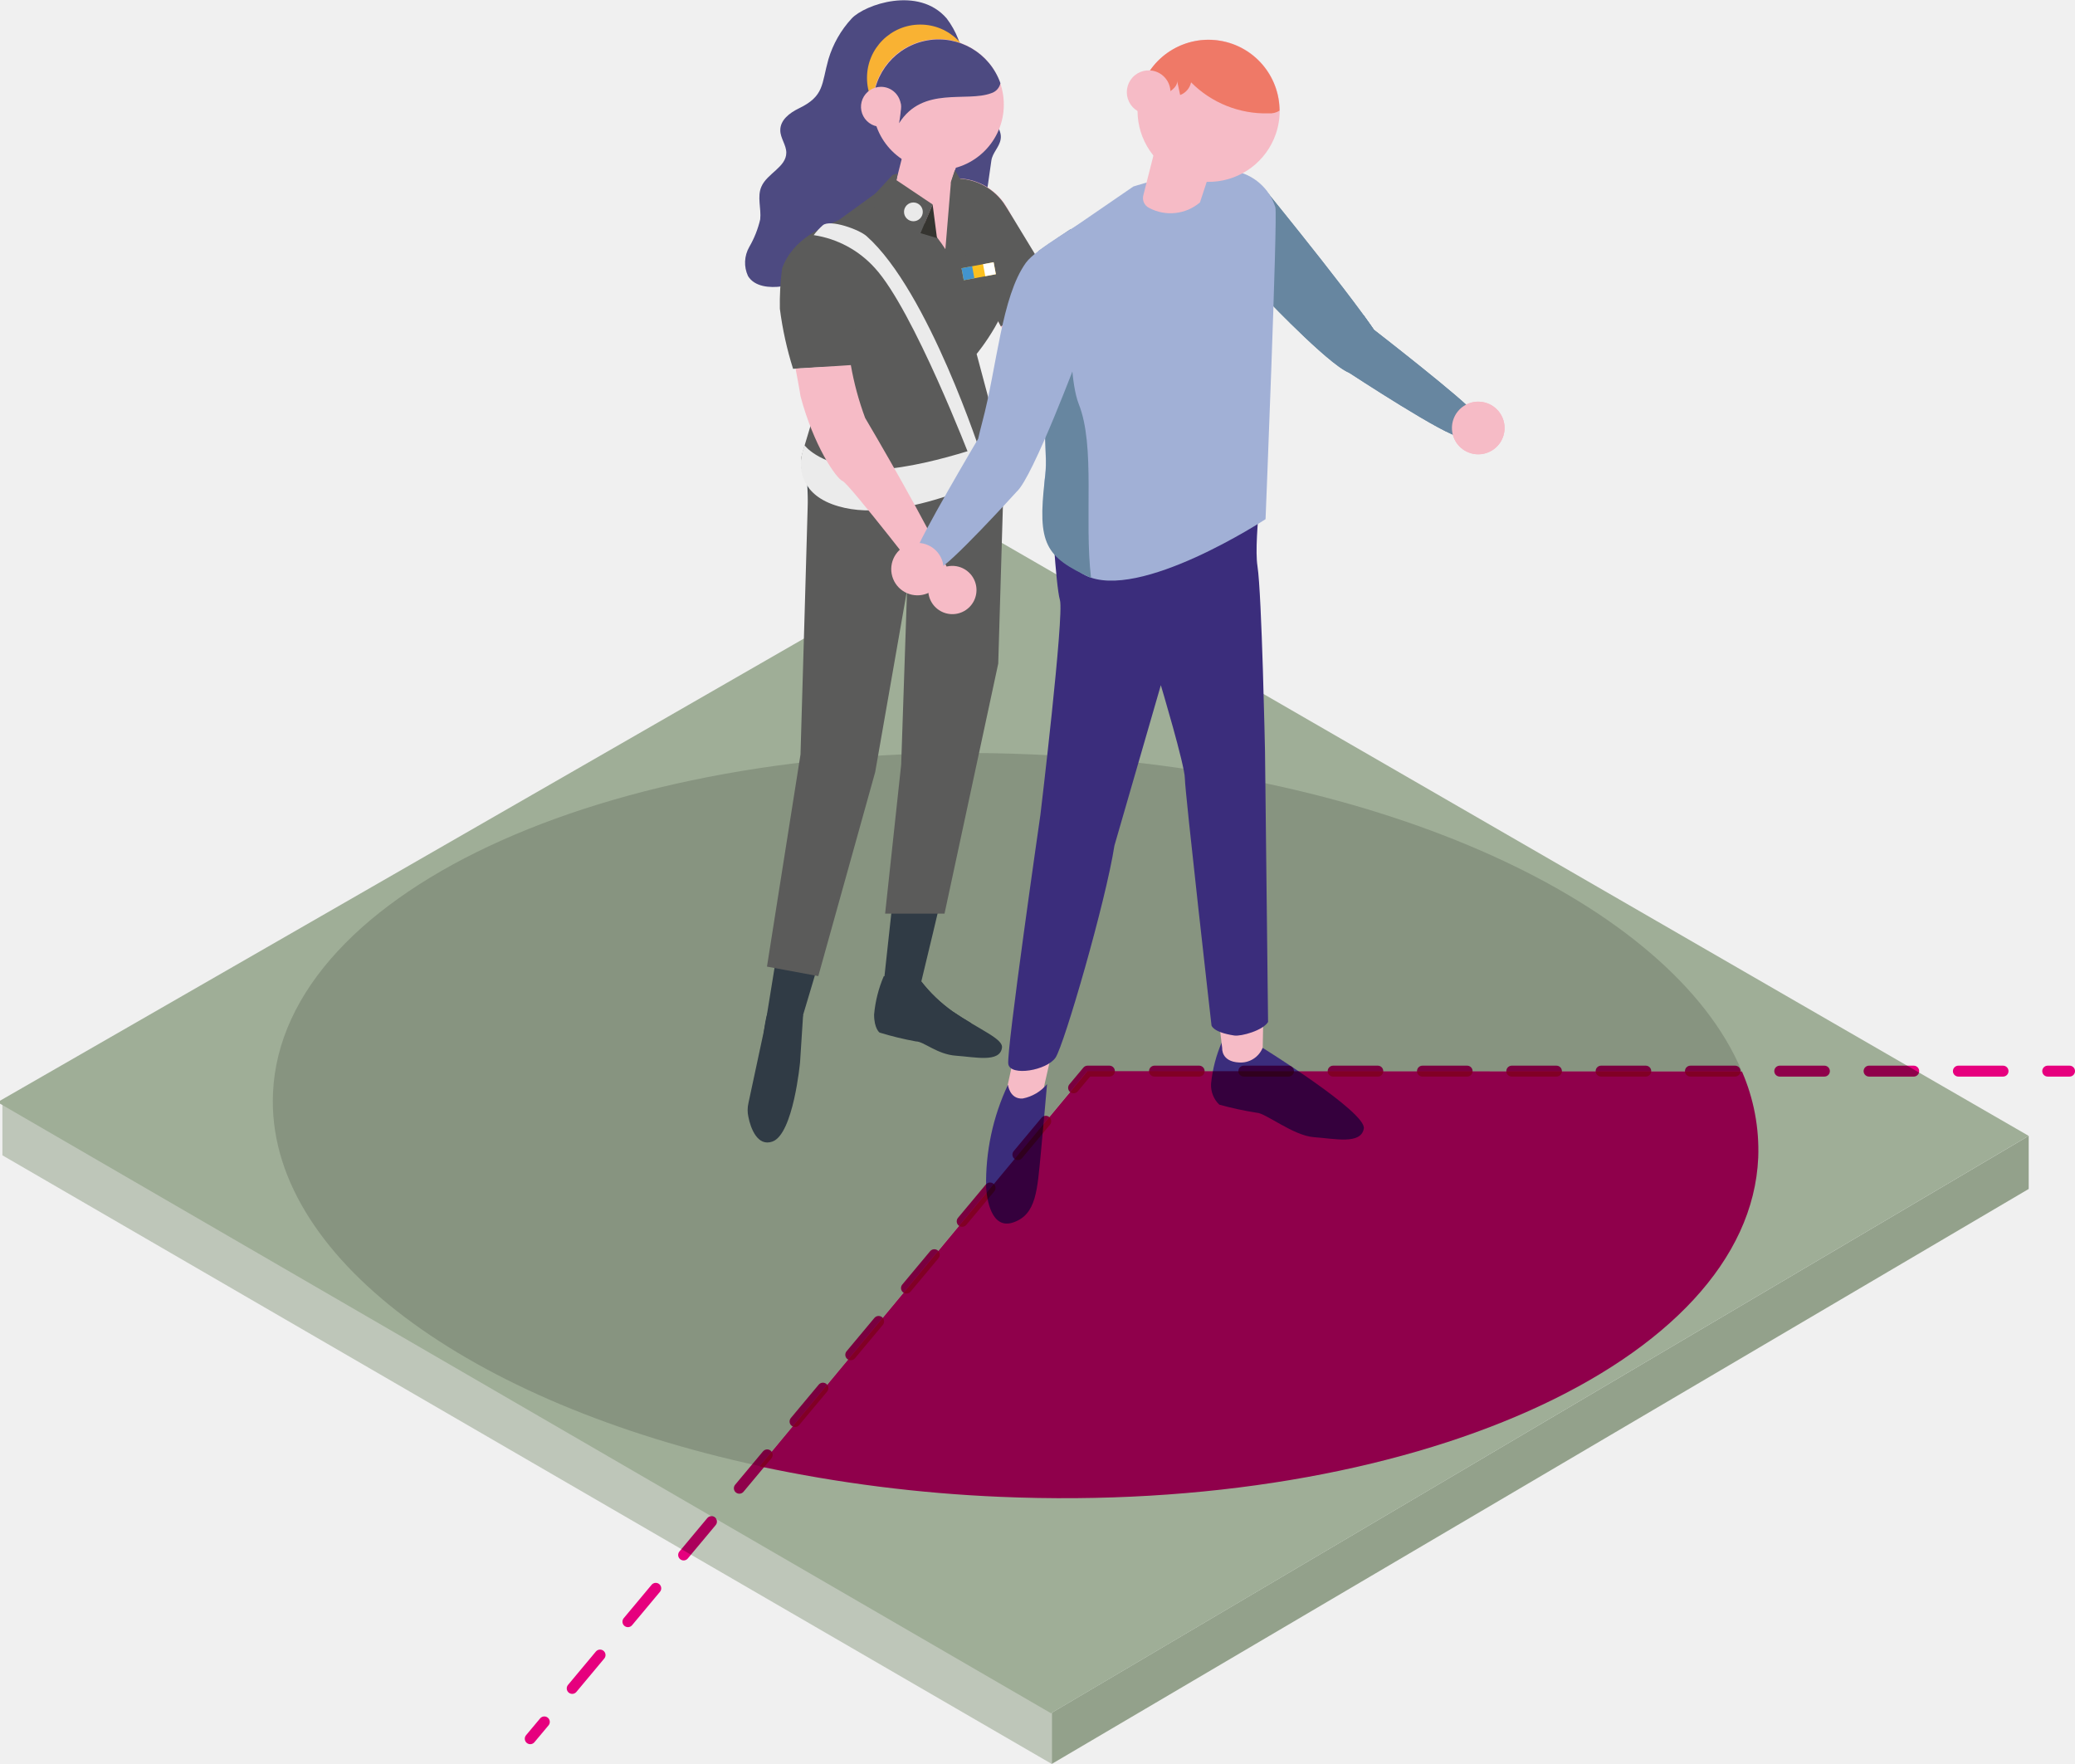
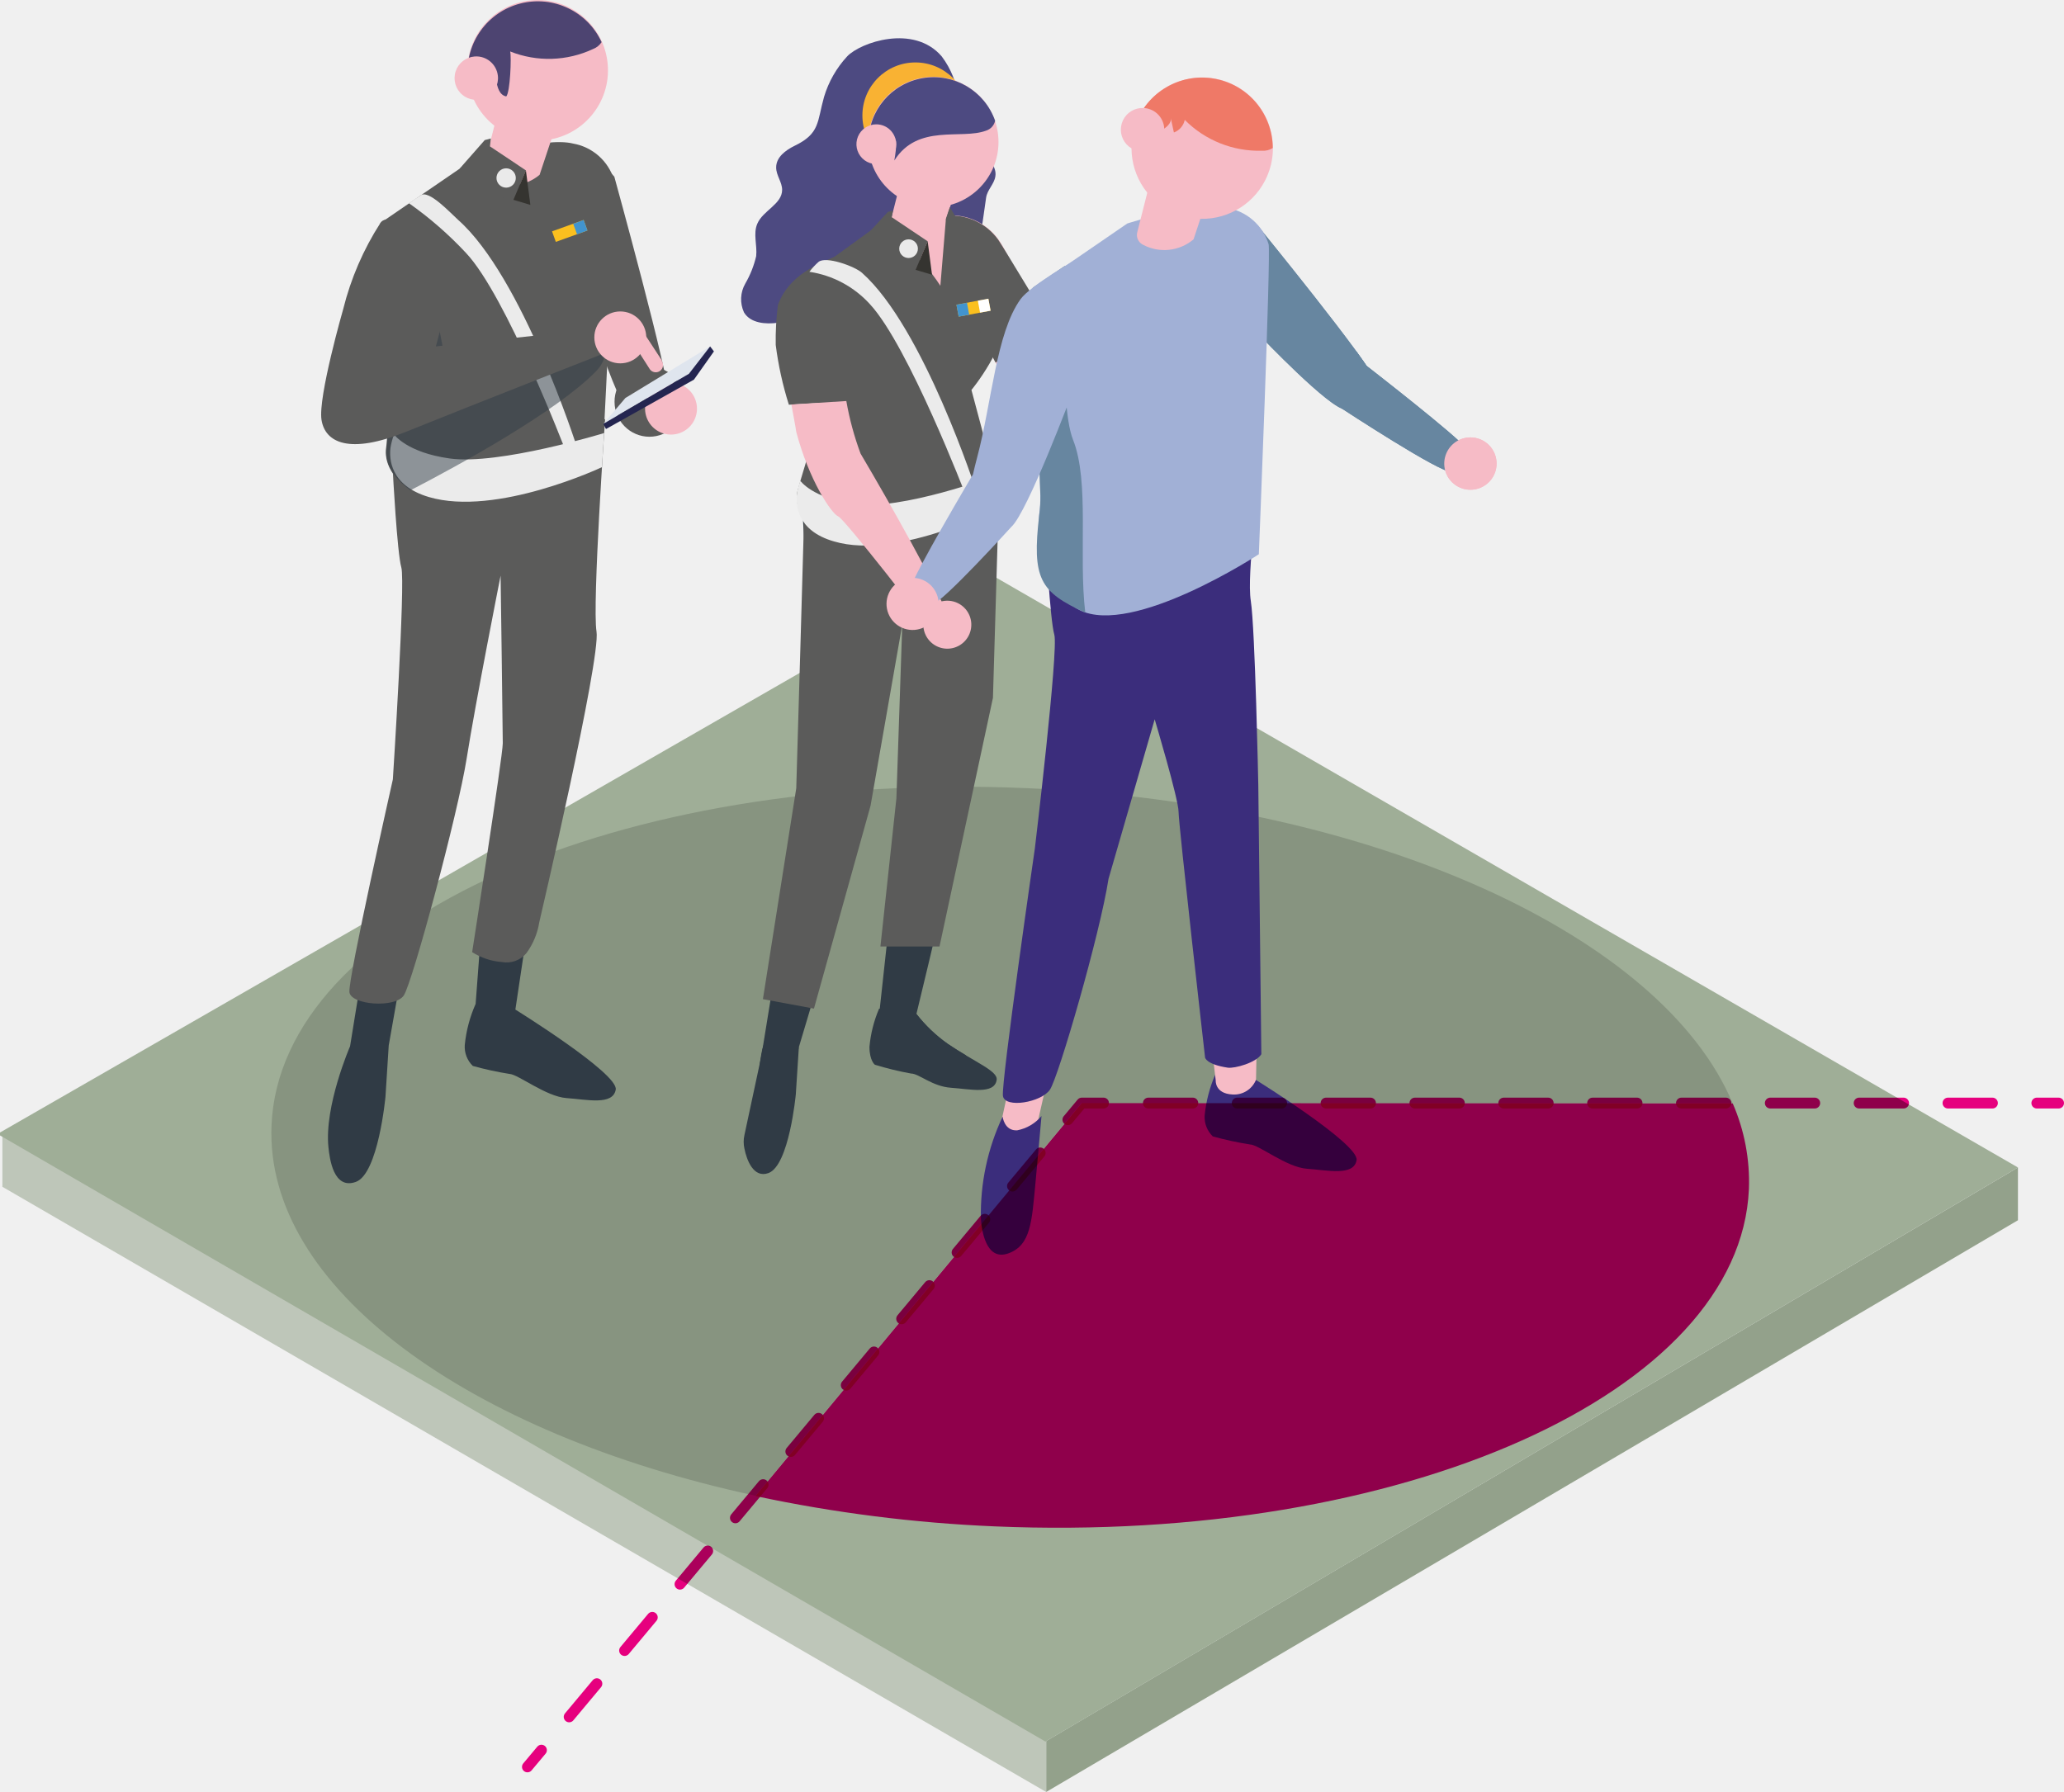
- <svg xmlns="http://www.w3.org/2000/svg" viewBox="0 0 190.03 161.52">
+ <svg xmlns="http://www.w3.org/2000/svg" viewBox="0 0 190.03 165.02">
  <defs>
-     <style>.cls-1{isolation:isolate;}.cls-2{fill:#93a18b;}.cls-3{fill:#bec6b9;}.cls-4{fill:#9fae97;}.cls-5{fill:#6786a0;}.cls-6{fill:#d9d9d9;}.cls-21,.cls-22,.cls-6{mix-blend-mode:multiply;}.cls-7{fill:#4d4a81;}.cls-8{fill:#f9b233;}.cls-9{fill:#f6bbc6;}.cls-10{fill:#303b45;}.cls-11{fill:#5b5b5a;}.cls-12{fill:#353430;}.cls-13{fill:#eaeaea;}.cls-14,.cls-15,.cls-16,.cls-23,.cls-24,.cls-25{fill:none;}.cls-14{stroke:#fbc01f;}.cls-14,.cls-15,.cls-16{stroke-miterlimit:10;stroke-width:1.12px;}.cls-15{stroke:#4294ce;}.cls-16{stroke:#fff;}.cls-17{fill:#ebebeb;}.cls-18{fill:#3b2d7c;}.cls-19{fill:#a1b0d6;}.cls-20{fill:#ef7967;}.cls-21{fill:#e6007e;}.cls-23,.cls-24,.cls-25{stroke:#e6007e;stroke-linecap:round;stroke-linejoin:round;}.cls-24{stroke-dasharray:4.09 4.09;}.cls-25{stroke-dasharray:3.98 3.98;}</style>
+     <style>.a{isolation:isolate;}.b{fill:#93a18b;}.c{fill:#bec6b9;}.d{fill:#9fae97;}.e{fill:#6786a0;}.f{fill:#d9d9d9;}.f,.u,.v{mix-blend-mode:multiply;}.g{fill:#4d4a81;}.h{fill:#f9b233;}.i{fill:#f6bbc6;}.ac,.j{fill:#303b45;}.k{fill:#5b5b5a;}.l{fill:#353430;}.m{fill:#eaeaea;}.ad,.ae,.n,.o,.p,.w,.x,.y{fill:none;}.ad,.n{stroke:#fbc01f;}.ad,.ae,.n,.o,.p{stroke-miterlimit:10;}.n,.o,.p{stroke-width:1.12px;}.ae,.o{stroke:#4294ce;}.p{stroke:#fff;}.q{fill:#ebebeb;}.r{fill:#3b2d7c;}.s{fill:#a1b0d6;}.t{fill:#ef7967;}.u{fill:#e6007e;}.w,.x,.y{stroke:#e6007e;stroke-linecap:round;stroke-linejoin:round;}.x{stroke-dasharray:4.09 4.09;}.y{stroke-dasharray:3.98 3.98;}.z{fill:#4d4471;}.aa{fill:#dfe5ee;}.ab{fill:#242550;}.ac{opacity:0.5;}.ad,.ae{stroke-width:1.03px;}</style>
  </defs>
-   <g class="cls-1">
-     <g id="Livello_1" data-name="Livello 1">
-       <polygon class="cls-2" points="185.79 104.01 185.79 108.87 96.32 161.52 96.32 156.83 185.79 104.01" />
-       <polygon class="cls-3" points="96.32 156.77 96.32 161.52 0.22 105.79 0.22 101.04 96.32 156.77" />
-       <polygon class="cls-4" points="96.1 156.79 0 101.06 0 100.79 90.31 48.88 185.79 104.01 96.25 156.88 96.1 156.79" />
+   <g class="a">
+     <polygon class="b" points="185.79 107.51 185.79 112.37 96.32 165.02 96.32 160.33 185.79 107.51" />
+     <polygon class="c" points="96.32 160.27 96.32 165.02 0.22 109.29 0.22 104.54 96.32 160.27" />
+     <polygon class="d" points="96.1 160.29 0 104.56 0 104.29 90.31 52.38 185.79 107.51 96.25 160.38 96.1 160.29" />
+     <path class="e" d="M119.28,20.52l2.65,1.4s10.51,12.87,10.93,14.42-1.43,2.59-2.8,2.59-7.77-6.71-7.77-6.71Z" transform="translate(-6.21 -1.23)" />
+     <path class="f" d="M165.72,102.81c-6.42-15.31-32.87-27.64-65-29C63.12,72.17,32,86.08,31.21,104.84c-.64,14.91,18,28.4,44.56,34.13l30-36.16Z" transform="translate(-6.21 -1.23)" />
+     <path class="g" d="M96.47,15.29c-2.18-1.48-1.72-2.51-2-4.87a7.89,7.89,0,0,0-1.56-4c-2.58-3-7.49-1.28-8.7,0a9.51,9.51,0,0,0-2.13,3.73c-.65,2.29-.35,3.37-2.72,4.51-.82.4-1.7,1.05-1.69,2,0,.72.55,1.34.55,2.05,0,1.32-1.76,1.9-2.28,3.11-.41.93,0,2-.11,3a9.18,9.18,0,0,1-1,2.52A2.9,2.9,0,0,0,74.71,30c.6,1,2,1.11,3.13.95s2.37-.46,3.41,0c.84.41,1.38,1.28,2.22,1.68a3.37,3.37,0,0,0,3.37-.57l.23-.2a3.12,3.12,0,0,0,2.65.57c.89-.28,1.56-1.06,2.45-1.33,1.1-.35,1.27-1.86,2.37-1.54S96.81,20.73,97,19.43c.1-.71.74-1.24.85-1.95C98,16.58,97.22,15.8,96.47,15.29Z" transform="translate(-6.21 -1.23)" />
+     <circle class="h" cx="84.28" cy="10.63" r="4.88" />
+     <path class="i" d="M117.75,35.11c.43,0-2.25,1.32-7,3.75-3.91,2-6.72,2.66-8.78,1.84s-8.77-15.62-8.77-15.62l.14-4a5.35,5.35,0,0,1,4.8,2.2C100,25.9,104,36.83,104,36.83l11.55-2.4Z" transform="translate(-6.21 -1.23)" />
+     <path class="j" d="M87.15,94.11a11.55,11.55,0,0,0-.89,3.52c0,1.29.5,1.65.5,1.65a29.12,29.12,0,0,0,3.33.81c.73,0,1.94,1.19,3.68,1.31s4,.65,4.2-.72c.14-.83-2-1.62-4.51-3.33a13.63,13.63,0,0,1-2.88-2.75Z" transform="translate(-6.21 -1.23)" />
+     <path class="j" d="M76.47,97.72s.14,1.24,1.23,1.17a3.56,3.56,0,0,0,2.06-1.23L79.48,102s-.61,6.58-2.53,7.26c-1.37.49-2-1.23-2.2-2.25a2.82,2.82,0,0,1,0-1.26Z" transform="translate(-6.21 -1.23)" />
+     <path class="j" d="M80.12,75s1.09-16.84.72-18.11-.72-8.15-.72-8.15L95.33,43.1,97.24,45s-.1,15,.27,17.32-6.93,32.3-6.93,32.3a2,2,0,0,1-2,1.25c-1.53-.07-1.43-1.2-1.43-1.2S89.54,73,89.54,71.89s-.18-14.3-.18-14.3-2.18,10.86-2.9,15.57-6.7,24.5-6.7,24.5-.41,1.85-1.78,2-1.65-1.3-1.65-1.3Z" transform="translate(-6.21 -1.23)" />
+     <path class="k" d="M97.63,65.49l-4.92,22.9-5.44,0,1.47-13.64.54-16L86.36,75.43,81.15,94.11l-4.7-.87,3.07-19.42s.77-26,.77-27.14,1,.18,1,.18l15-2.74,1.85,4.13Z" transform="translate(-6.21 -1.23)" />
+     <path class="j" d="M87.64,94.18l2.94.42a13.63,13.63,0,0,0,2.88,2.75c.59.4,1.16.75,1.69,1.07a.76.76,0,0,1,0,.15c0,.38-.52.53-.9.56a13.53,13.53,0,0,1-5.46-1.19,2.91,2.91,0,0,1-1.23-.71A2.13,2.13,0,0,1,87.15,96,2.51,2.51,0,0,1,87.64,94.18Z" transform="translate(-6.21 -1.23)" />
+     <path class="j" d="M78.92,100.86a20.81,20.81,0,0,1-.83,2.57c-.13.32-.32.67-.65.75a.83.83,0,0,1-.79-.32,2.52,2.52,0,0,1-.48-1.37,13.69,13.69,0,0,1,.17-4.38c.13-.66.4-1.41,1-1.63a2.14,2.14,0,0,1,1.65.41,1.74,1.74,0,0,1,.67.56c.15.31,0,.62-.1.94C79.37,99.21,79.14,100,78.92,100.86Z" transform="translate(-6.21 -1.23)" />
+     <path class="k" d="M87,22s5.1-1.24,7.56-.62a4.46,4.46,0,0,1,3.5,3.08c0,.14.81,4,.85,5.28.09,3.39-3.26,7.4-3.26,7.4l2.85,10.68S86,52.62,83,51.09c-3.26-1.63-3.53-3.48-3.42-4.38.06-.54,2.14-7,2.13-7.52L80,29.93a5.88,5.88,0,0,1,2.44-4.62Z" transform="translate(-6.21 -1.23)" />
+     <path class="i" d="M119.17,34.62A2.22,2.22,0,1,1,117,32.4,2.21,2.21,0,0,1,119.17,34.62Z" transform="translate(-6.21 -1.23)" />
+     <path class="k" d="M78.84,38.5A31.63,31.63,0,0,1,77.63,33a25.41,25.41,0,0,1,.2-3.68c1-2.76,3.71-3.85,5.87-4.7,2.31-.91,7.89,2.12,7.89,2.12.6,1.44-7,7.61-7,7.61l-.1,3.82Z" transform="translate(-6.21 -1.23)" />
+     <path class="k" d="M72.64,61a1.52,1.52,0,0,1-.15-.17A1.52,1.52,0,0,0,72.64,61Z" transform="translate(-6.21 -1.23)" />
+     <path class="k" d="M93.31,21.1a5.35,5.35,0,0,1,4.8,2.2c.36.49,5,8.21,5,8.21l-5.24,3.11-.2-.38c-2.27-4.3-4.48-9.16-4.48-9.16Z" transform="translate(-6.21 -1.23)" />
+     <path class="i" d="M88.78,22s-2.2.61-2.4,1.13,1.43-.5,3.17.78a15.88,15.88,0,0,1,3.24,3.64s1.63-1,1.57-4.37S88.78,22,88.78,22Z" transform="translate(-6.21 -1.23)" />
+     <path class="i" d="M94.69,17.18l-2,6.17h0a3.85,3.85,0,0,1-4.3.44h0a1,1,0,0,1-.47-1.07l1.52-6Z" transform="translate(-6.21 -1.23)" />
+     <polygon class="k" points="85.41 22.22 84.45 24.54 81.32 24.97 79.64 21.8 81.74 19.52 82.21 19.39 82.1 20 85.41 22.22" />
+     <polygon class="l" points="85.81 25.3 84.3 24.85 85.41 22.22 85.81 25.3" />
+     <polygon class="k" points="86.5 27.27 89.72 22.92 87.45 19.07 87.09 20.14 86.5 27.27" />
+     <circle class="m" cx="83.65" cy="22.9" r="0.86" />
+     <line class="n" x1="88.16" y1="28.61" x2="91.1" y2="28.06" />
+     <line class="o" x1="88.16" y1="28.61" x2="89.13" y2="28.43" />
+     <line class="p" x1="90.13" y1="28.24" x2="91.1" y2="28.06" />
+     <path class="q" d="M97.78,45.06l.74,2.76S89,52.87,83,51.09c-3.5-1-3.53-3.48-3.42-4.38a5.93,5.93,0,0,1,.32-1.2s1.12,1.61,5,2.14C89.23,48.26,97.78,45.06,97.78,45.06Z" transform="translate(-6.21 -1.23)" />
+     <path class="q" d="M95.13,46.85l1-.29S91.26,31.4,85.57,26.35c-.67-.6-3.32-1.56-4-1a5.88,5.88,0,0,0-.84.91,9.41,9.41,0,0,1,5.59,3C89.86,33.1,95.13,46.85,95.13,46.85Z" transform="translate(-6.21 -1.23)" />
+     <path class="i" d="M84.13,38.16A27.61,27.61,0,0,0,85.44,43c2.76,4.67,6.89,12,8,14.86.49,1.36-1.92.92-1.92.92s-7.53-9.75-8.14-10S80.7,45.48,79.52,41c0-.13-.45-2.52-.45-2.52Z" transform="translate(-6.21 -1.23)" />
+     <path class="i" d="M95.09,57.3A2.21,2.21,0,1,1,92,57.07,2.21,2.21,0,0,1,95.09,57.3Z" transform="translate(-6.21 -1.23)" />
+     <path class="i" d="M98.14,14.31a6,6,0,1,1-6-6A6,6,0,0,1,98.14,14.31Z" transform="translate(-6.21 -1.23)" />
+     <path class="g" d="M97,13.26a1.23,1.23,0,0,0,.83-.91,6,6,0,0,0-11.66,2,6.83,6.83,0,0,0,.06.79,2,2,0,0,0,.81,0c.59-.15,2-.64,1.51-1.37.22.36.23.87,0,2.24C90.72,12.58,94.71,14.12,97,13.26Z" transform="translate(-6.21 -1.23)" />
+     <path class="i" d="M88.72,14.5a1.83,1.83,0,1,1-1.82-1.82A1.83,1.83,0,0,1,88.72,14.5Z" transform="translate(-6.21 -1.23)" />
+     <path class="e" d="M131.08,33.58l.94,1.33s8.61,6.68,9.15,7.6-.45,1.92-1.32,2.16-10.09-5.81-10.09-5.81Z" transform="translate(-6.21 -1.23)" />
+     <path class="r" d="M118.12,100.13a12.7,12.7,0,0,0-1,3.82,2.48,2.48,0,0,0,.75,1.93,31,31,0,0,0,3.42.74c.79,0,3.37,2.11,5.26,2.24s4.3.7,4.56-.79-9.3-7.41-9.3-7.41Z" transform="translate(-6.21 -1.23)" />
+     <path class="e" d="M119.28,20.52l2.65,1.4s10.51,12.87,10.93,14.42-1.43,2.59-2.8,2.59-7.77-6.71-7.77-6.71Z" transform="translate(-6.21 -1.23)" />
+     <path class="i" d="M117.53,95.58l.61,5.14s-.1,1.22,1.55,1.3a2.17,2.17,0,0,0,2.16-1.36L122,93Z" transform="translate(-6.21 -1.23)" />
+     <path class="i" d="M99.34,100.19l-1,4.61s.29,1.64,1.78,1.41,1.76-2.23,1.76-2.23L103,99.07Z" transform="translate(-6.21 -1.23)" />
+     <path class="r" d="M98.52,104.06s.15,1.33,1.34,1.26A3.87,3.87,0,0,0,102.1,104s-.44,5-.56,6.22c-.34,3.5-.41,5.68-2.49,6.43s-2.47-2.18-2.53-3.2A21,21,0,0,1,98.52,104.06Z" transform="translate(-6.21 -1.23)" />
+     <path class="r" d="M102.49,50.82s.39,7.48.79,8.86-1.79,19.67-1.79,19.67S98.36,101,98.55,102.16s3.54.59,4.33-.59,4.6-14.3,5.39-19.41l4.25-14.69s2.2,7.35,2.2,8.53,2.44,22.62,2.44,22.62.1.63,2.09.93c.64.09,2.62-.46,3.09-1.24l-.28-24.8s-.29-14.38-.69-16.94.79-10.66.79-10.66L119,44.73Z" transform="translate(-6.21 -1.23)" />
+     <path class="s" d="M110,21.81s6.53-2.1,9.21-1.43a4.84,4.84,0,0,1,3.8,3.34c.22.9-.9,28.55-.9,28.55s-11.6,7.6-16.51,5.14c-3.55-1.77-3.84-7.78-3.72-8.76a11.74,11.74,0,0,0,.11-1.78l-.63-19.13Z" transform="translate(-6.21 -1.23)" />
+     <path class="e" d="M105,41.72c-1.39-3.56-.45-15.26-.45-15.26l-.31-.74-2.94,2L102,46.87a11.74,11.74,0,0,1-.11,1.78c-.69,5.89.07,7.09,4.24,9C105.49,52.27,106.55,45.6,105,41.72Z" transform="translate(-6.21 -1.23)" />
+     <path class="s" d="M111.9,21.8s-2.39.67-2.62,1.23,1.56,3.11,3.45,4.5a12.21,12.21,0,0,0,3.12,1.78A10.43,10.43,0,0,0,118,23.08C117.9,19.47,111.9,21.8,111.9,21.8Z" transform="translate(-6.21 -1.23)" />
+     <path class="i" d="M123.05,17a6.51,6.51,0,1,1-4-8.27A6.52,6.52,0,0,1,123.05,17Z" transform="translate(-6.21 -1.23)" />
+     <path class="i" d="M118.31,16.58l-2.21,6.69h0a4.17,4.17,0,0,1-4.67.49h0a1,1,0,0,1-.51-1.16l1.65-6.5Z" transform="translate(-6.21 -1.23)" />
+     <path class="t" d="M122.39,15.11a1.62,1.62,0,0,0,1-.25s0,0,0,0a6.51,6.51,0,0,0-12.66-2.11,6.23,6.23,0,0,0-.22.82,2,2,0,0,0,.84.26c.66.06,2.85-.83,2.65-1.73.1.44.2.89.29,1.33a1.59,1.59,0,0,0,1-1.16A9.63,9.63,0,0,0,122.39,15.11Z" transform="translate(-6.21 -1.23)" />
+     <path class="i" d="M113.3,13.81a2,2,0,1,1-1.22-2.52A2,2,0,0,1,113.3,13.81Z" transform="translate(-6.21 -1.23)" />
+     <path class="i" d="M144,43.91a2.41,2.41,0,1,1-2.41-2.4A2.41,2.41,0,0,1,144,43.91Z" transform="translate(-6.21 -1.23)" />
+     <path class="u" d="M105.81,102.81,75.77,139a132.34,132.34,0,0,0,22,2.79c37.55,1.61,68.65-12.29,69.46-31.06a18.08,18.08,0,0,0-1.49-7.89Z" transform="translate(-6.21 -1.23)" />
+     <path class="e" d="M131.08,33.58l.94,1.33s8.61,6.68,9.15,7.6-.45,1.92-1.32,2.16-10.09-5.81-10.09-5.81Z" transform="translate(-6.21 -1.23)" />
+     <path class="i" d="M144,43.91a2.41,2.41,0,1,1-2.41-2.4A2.41,2.41,0,0,1,144,43.91Z" transform="translate(-6.21 -1.23)" />
+     <path class="s" d="M105,37.23,105.49,25s-4.39,2.5-5.32,3.78c-2.25,3.12-2.64,9.5-4,14.59h0v0c-.15.57-.28,1.09-.38,1.54h0s-5.55,9.37-5.72,10.43,1.12,1.62,2,1.52,7.25-7.11,7.25-7.11h0C100.81,48.44,105,37.23,105,37.23Z" transform="translate(-6.21 -1.23)" />
+     <path class="i" d="M88,57.73a2.4,2.4,0,1,0,1.35-3.12A2.4,2.4,0,0,0,88,57.73Z" transform="translate(-6.21 -1.23)" />
+     <g class="v">
+       <line class="w" x1="189.53" y1="101.58" x2="187.53" y2="101.58" />
+       <line class="x" x1="183.44" y1="101.58" x2="103.64" y2="101.58" />
+       <polyline class="w" points="101.6 101.58 99.6 101.58 98.32 103.11" />
+       <line class="y" x1="95.77" y1="106.17" x2="51.12" y2="159.64" />
+       <line class="w" x1="49.85" y1="161.17" x2="48.56" y2="162.71" />
    </g>
-     <g id="Livello_2" data-name="Livello 2">
-       <path class="cls-5" d="M119.28,20.52l2.65,1.4s10.51,12.87,10.93,14.42-1.43,2.59-2.8,2.59-7.77-6.71-7.77-6.71Z" transform="translate(-6.21 -4.73)" />
-       <path class="cls-6" d="M165.72,102.81c-6.42-15.31-32.87-27.64-65-29C63.12,72.17,32,86.08,31.21,104.84c-.64,14.91,18,28.4,44.56,34.13l30-36.16Z" transform="translate(-6.21 -4.73)" />
-       <path class="cls-7" d="M96.47,15.29c-2.18-1.48-1.72-2.51-2-4.87a7.89,7.89,0,0,0-1.56-4c-2.58-3-7.49-1.28-8.7,0a9.51,9.51,0,0,0-2.13,3.73c-.65,2.29-.35,3.37-2.72,4.51-.82.4-1.7,1.05-1.69,2,0,.72.55,1.34.55,2.05,0,1.32-1.76,1.9-2.28,3.11-.41.93,0,2-.11,3a9.18,9.18,0,0,1-1,2.52A2.9,2.9,0,0,0,74.71,30c.6,1,2,1.11,3.13.95s2.37-.46,3.41,0c.84.41,1.38,1.28,2.22,1.68a3.37,3.37,0,0,0,3.37-.57l.23-.2a3.12,3.12,0,0,0,2.65.57c.89-.28,1.56-1.06,2.45-1.33,1.1-.35,1.27-1.86,2.37-1.54S96.81,20.73,97,19.43c.1-.71.74-1.24.85-1.95C98,16.58,97.22,15.8,96.47,15.29Z" transform="translate(-6.21 -4.73)" />
-       <circle class="cls-8" cx="84.28" cy="7.13" r="4.88" />
-       <path class="cls-9" d="M117.75,35.11c.43,0-2.25,1.32-7,3.75-3.91,2-6.72,2.66-8.78,1.84s-8.77-15.62-8.77-15.62l.14-4a5.35,5.35,0,0,1,4.8,2.2C100,25.9,104,36.83,104,36.83l11.55-2.4Z" transform="translate(-6.21 -4.73)" />
-       <path class="cls-10" d="M87.15,94.11a11.55,11.55,0,0,0-.89,3.52c0,1.29.5,1.65.5,1.65a29.12,29.12,0,0,0,3.33.81c.73,0,1.94,1.19,3.68,1.31s4,.65,4.2-.72c.14-.83-2-1.62-4.51-3.33a13.63,13.63,0,0,1-2.88-2.75Z" transform="translate(-6.21 -4.73)" />
-       <path class="cls-10" d="M76.47,97.72s.14,1.24,1.23,1.17a3.56,3.56,0,0,0,2.06-1.23L79.48,102s-.61,6.58-2.53,7.26c-1.37.49-2-1.23-2.2-2.25a2.82,2.82,0,0,1,0-1.26Z" transform="translate(-6.21 -4.73)" />
-       <path class="cls-10" d="M80.12,75s1.09-16.84.72-18.11-.72-8.15-.72-8.15L95.33,43.1,97.24,45s-.1,15,.27,17.32-6.93,32.3-6.93,32.3a2,2,0,0,1-2,1.25c-1.53-.07-1.43-1.2-1.43-1.2S89.54,73,89.54,71.89s-.18-14.3-.18-14.3-2.18,10.86-2.9,15.57-6.7,24.5-6.7,24.5-.41,1.85-1.78,2-1.65-1.3-1.65-1.3Z" transform="translate(-6.21 -4.73)" />
-       <path class="cls-11" d="M97.63,65.49l-4.92,22.9-5.44,0,1.47-13.64.54-16L86.36,75.43,81.15,94.11l-4.7-.87,3.07-19.42s.77-26,.77-27.14,1,.18,1,.18l15-2.74,1.85,4.13Z" transform="translate(-6.21 -4.73)" />
-       <path class="cls-10" d="M87.64,94.18l2.94.42a13.63,13.63,0,0,0,2.88,2.75c.59.4,1.16.75,1.69,1.07a.76.76,0,0,1,0,.15c0,.38-.52.53-.9.56a13.53,13.53,0,0,1-5.46-1.19,2.91,2.91,0,0,1-1.23-.71A2.13,2.13,0,0,1,87.15,96,2.51,2.51,0,0,1,87.64,94.18Z" transform="translate(-6.21 -4.73)" />
-       <path class="cls-10" d="M78.92,100.86a20.81,20.81,0,0,1-.83,2.57c-.13.32-.32.67-.65.75a.83.83,0,0,1-.79-.32,2.52,2.52,0,0,1-.48-1.37,13.69,13.69,0,0,1,.17-4.38c.13-.66.4-1.41,1-1.63a2.14,2.14,0,0,1,1.65.41,1.74,1.74,0,0,1,.67.56c.15.31,0,.62-.1.94C79.37,99.21,79.14,100,78.92,100.86Z" transform="translate(-6.21 -4.73)" />
-       <path class="cls-11" d="M87,22s5.1-1.24,7.56-.62a4.46,4.46,0,0,1,3.5,3.08c0,.14.81,4,.85,5.28.09,3.39-3.26,7.4-3.26,7.4l2.85,10.68S86,52.62,83,51.09c-3.26-1.63-3.53-3.48-3.42-4.38.06-.54,2.14-7,2.13-7.52L80,29.93a5.88,5.88,0,0,1,2.44-4.62Z" transform="translate(-6.21 -4.73)" />
-       <path class="cls-9" d="M119.17,34.62A2.22,2.22,0,1,1,117,32.4,2.21,2.21,0,0,1,119.17,34.62Z" transform="translate(-6.21 -4.73)" />
-       <path class="cls-11" d="M78.84,38.5A31.63,31.63,0,0,1,77.63,33a25.41,25.41,0,0,1,.2-3.68c1-2.76,3.71-3.85,5.87-4.7,2.31-.91,7.89,2.12,7.89,2.12.6,1.44-7,7.61-7,7.61l-.1,3.82Z" transform="translate(-6.21 -4.73)" />
-       <path class="cls-11" d="M72.64,61a1.52,1.52,0,0,1-.15-.17A1.52,1.52,0,0,0,72.64,61Z" transform="translate(-6.21 -4.73)" />
-       <path class="cls-11" d="M93.31,21.1a5.35,5.35,0,0,1,4.8,2.2c.36.49,5,8.21,5,8.21l-5.24,3.11-.2-.38c-2.27-4.3-4.48-9.16-4.48-9.16Z" transform="translate(-6.21 -4.73)" />
-       <path class="cls-9" d="M88.78,22s-2.2.61-2.4,1.13,1.43-.5,3.17.78a15.88,15.88,0,0,1,3.24,3.64s1.63-1,1.57-4.37S88.78,22,88.78,22Z" transform="translate(-6.21 -4.73)" />
-       <path class="cls-9" d="M94.69,17.18l-2,6.17h0a3.85,3.85,0,0,1-4.3.44h0a1,1,0,0,1-.47-1.07l1.52-6Z" transform="translate(-6.21 -4.73)" />
-       <polygon class="cls-11" points="85.41 18.72 84.45 21.04 81.32 21.47 79.64 18.3 81.74 16.02 82.21 15.88 82.1 16.5 85.41 18.72" />
-       <polygon class="cls-12" points="85.81 21.8 84.3 21.35 85.41 18.72 85.81 21.8" />
-       <polygon class="cls-11" points="86.5 23.77 89.72 19.42 87.45 15.57 87.09 16.64 86.5 23.77" />
-       <circle class="cls-13" cx="83.65" cy="19.4" r="0.86" />
-       <line class="cls-14" x1="88.16" y1="25.11" x2="91.1" y2="24.56" />
-       <line class="cls-15" x1="88.16" y1="25.11" x2="89.13" y2="24.93" />
-       <line class="cls-16" x1="90.13" y1="24.74" x2="91.1" y2="24.56" />
-       <path class="cls-17" d="M97.78,45.06l.74,2.76S89,52.87,83,51.09c-3.5-1-3.53-3.48-3.42-4.38a5.93,5.93,0,0,1,.32-1.2s1.12,1.61,5,2.14C89.23,48.26,97.78,45.06,97.78,45.06Z" transform="translate(-6.21 -4.73)" />
-       <path class="cls-17" d="M95.13,46.85l1-.29S91.26,31.4,85.57,26.35c-.67-.6-3.32-1.56-4-1a5.88,5.88,0,0,0-.84.91,9.41,9.41,0,0,1,5.59,3C89.86,33.1,95.13,46.85,95.13,46.85Z" transform="translate(-6.21 -4.73)" />
-       <path class="cls-9" d="M84.13,38.16A27.61,27.61,0,0,0,85.44,43c2.76,4.67,6.89,12,8,14.86.49,1.36-1.92.92-1.92.92s-7.53-9.75-8.14-10S80.7,45.48,79.52,41c0-.13-.45-2.52-.45-2.52Z" transform="translate(-6.21 -4.73)" />
-       <path class="cls-9" d="M95.09,57.3A2.21,2.21,0,1,1,92,57.07,2.21,2.21,0,0,1,95.09,57.3Z" transform="translate(-6.21 -4.73)" />
-       <path class="cls-9" d="M98.14,14.31a6,6,0,1,1-6-6A6,6,0,0,1,98.14,14.31Z" transform="translate(-6.21 -4.73)" />
-       <path class="cls-7" d="M97,13.26a1.23,1.23,0,0,0,.83-.91,6,6,0,0,0-11.66,2,6.83,6.83,0,0,0,.06.79,2,2,0,0,0,.81,0c.59-.15,2-.64,1.51-1.37.22.36.23.87,0,2.24C90.72,12.58,94.71,14.12,97,13.26Z" transform="translate(-6.21 -4.73)" />
-       <path class="cls-9" d="M88.72,14.5a1.83,1.83,0,1,1-1.82-1.82A1.83,1.83,0,0,1,88.72,14.5Z" transform="translate(-6.21 -4.73)" />
-       <path class="cls-5" d="M131.08,33.58l.94,1.33s8.61,6.68,9.15,7.6-.45,1.92-1.32,2.16-10.09-5.81-10.09-5.81Z" transform="translate(-6.21 -4.73)" />
-       <path class="cls-18" d="M118.12,100.13a12.7,12.7,0,0,0-1,3.82,2.48,2.48,0,0,0,.75,1.93,31,31,0,0,0,3.42.74c.79,0,3.37,2.11,5.26,2.24s4.3.7,4.56-.79-9.3-7.41-9.3-7.41Z" transform="translate(-6.21 -4.73)" />
-       <path class="cls-5" d="M119.28,20.52l2.65,1.4s10.51,12.87,10.93,14.42-1.43,2.59-2.8,2.59-7.77-6.71-7.77-6.71Z" transform="translate(-6.21 -4.73)" />
-       <path class="cls-9" d="M117.53,95.58l.61,5.14s-.1,1.22,1.55,1.3a2.17,2.17,0,0,0,2.16-1.36L122,93Z" transform="translate(-6.21 -4.73)" />
-       <path class="cls-9" d="M99.34,100.19l-1,4.61s.29,1.64,1.78,1.41,1.76-2.23,1.76-2.23L103,99.07Z" transform="translate(-6.21 -4.73)" />
-       <path class="cls-18" d="M98.52,104.06s.15,1.33,1.34,1.26A3.87,3.87,0,0,0,102.1,104s-.44,5-.56,6.22c-.34,3.5-.41,5.68-2.49,6.43s-2.47-2.18-2.53-3.2A21,21,0,0,1,98.52,104.06Z" transform="translate(-6.21 -4.73)" />
-       <path class="cls-18" d="M102.49,50.82s.39,7.48.79,8.86-1.79,19.67-1.79,19.67S98.36,101,98.55,102.16s3.54.59,4.33-.59,4.6-14.3,5.39-19.41l4.25-14.69s2.2,7.35,2.2,8.53,2.44,22.62,2.44,22.62.1.63,2.09.93c.64.09,2.62-.46,3.09-1.24l-.28-24.8s-.29-14.38-.69-16.94.79-10.66.79-10.66L119,44.73Z" transform="translate(-6.21 -4.73)" />
-       <path class="cls-19" d="M110,21.81s6.53-2.1,9.21-1.43a4.84,4.84,0,0,1,3.8,3.34c.22.9-.9,28.55-.9,28.55s-11.6,7.6-16.51,5.14c-3.55-1.77-3.84-7.78-3.72-8.76a11.74,11.74,0,0,0,.11-1.78l-.63-19.13Z" transform="translate(-6.21 -4.73)" />
-       <path class="cls-5" d="M105,41.72c-1.39-3.56-.45-15.26-.45-15.26l-.31-.74-2.94,2L102,46.87a11.74,11.74,0,0,1-.11,1.78c-.69,5.89.07,7.09,4.24,9C105.49,52.27,106.55,45.6,105,41.72Z" transform="translate(-6.21 -4.73)" />
-       <path class="cls-19" d="M111.9,21.8s-2.39.67-2.62,1.23,1.56,3.11,3.45,4.5a12.21,12.21,0,0,0,3.12,1.78A10.43,10.43,0,0,0,118,23.08C117.9,19.47,111.9,21.8,111.9,21.8Z" transform="translate(-6.21 -4.73)" />
-       <path class="cls-9" d="M123.05,17a6.51,6.51,0,1,1-4-8.27A6.52,6.52,0,0,1,123.05,17Z" transform="translate(-6.21 -4.73)" />
-       <path class="cls-9" d="M118.31,16.58l-2.21,6.69h0a4.17,4.17,0,0,1-4.67.49h0a1,1,0,0,1-.51-1.16l1.65-6.5Z" transform="translate(-6.21 -4.73)" />
-       <path class="cls-20" d="M122.39,15.11a1.62,1.62,0,0,0,1-.25s0,0,0,0a6.51,6.51,0,0,0-12.66-2.11,6.23,6.23,0,0,0-.22.82,2,2,0,0,0,.84.26c.66.06,2.85-.83,2.65-1.73.1.44.2.89.29,1.33a1.59,1.59,0,0,0,1-1.16A9.63,9.63,0,0,0,122.39,15.11Z" transform="translate(-6.21 -4.73)" />
-       <path class="cls-9" d="M113.3,13.81a2,2,0,1,1-1.22-2.52A2,2,0,0,1,113.3,13.81Z" transform="translate(-6.21 -4.73)" />
-       <path class="cls-9" d="M144,43.91a2.41,2.41,0,1,1-2.41-2.4A2.41,2.41,0,0,1,144,43.91Z" transform="translate(-6.21 -4.73)" />
-       <path class="cls-21" d="M105.81,102.81,75.77,139a132.34,132.34,0,0,0,22,2.79c37.55,1.61,68.65-12.29,69.46-31.06a18.08,18.08,0,0,0-1.49-7.89Z" transform="translate(-6.21 -4.73)" />
-       <path class="cls-5" d="M131.08,33.58l.94,1.33s8.61,6.68,9.15,7.6-.45,1.92-1.32,2.16-10.09-5.81-10.09-5.81Z" transform="translate(-6.21 -4.73)" />
-       <path class="cls-9" d="M144,43.91a2.41,2.41,0,1,1-2.41-2.4A2.41,2.41,0,0,1,144,43.91Z" transform="translate(-6.21 -4.73)" />
-       <path class="cls-19" d="M105,37.23,105.49,25s-4.39,2.5-5.32,3.78c-2.25,3.12-2.64,9.5-4,14.59h0v0c-.15.57-.28,1.09-.38,1.54h0s-5.55,9.37-5.72,10.43,1.12,1.62,2,1.52,7.25-7.11,7.25-7.11h0C100.81,48.44,105,37.23,105,37.23Z" transform="translate(-6.21 -4.73)" />
-       <path class="cls-9" d="M88,57.73a2.4,2.4,0,1,0,1.35-3.12A2.4,2.4,0,0,0,88,57.73Z" transform="translate(-6.21 -4.73)" />
-       <g class="cls-22">
-         <line class="cls-23" x1="189.53" y1="98.08" x2="187.53" y2="98.08" />
-         <line class="cls-24" x1="183.44" y1="98.08" x2="103.64" y2="98.08" />
-         <polyline class="cls-23" points="101.6 98.08 99.6 98.08 98.32 99.61" />
-         <line class="cls-25" x1="95.77" y1="102.67" x2="51.12" y2="156.14" />
-         <line class="cls-23" x1="49.85" y1="157.67" x2="48.56" y2="159.21" />
-       </g>
-     </g>
+     <path class="k" d="M60.77,15.27l2,2.23s5.18,18.78,5,20.37-2.23,1.91-3.5,1.43S59.5,27.21,59.5,27.21Z" transform="translate(-6.21 -1.23)" />
+     <path class="j" d="M50,93.69l.34-4.53,4.46-2.58L53.66,94.2s9.5,5.89,9.24,7.37-2.66.91-4.53.78-4.45-2.18-5.23-2.22a30.44,30.44,0,0,1-3.4-.74A2.46,2.46,0,0,1,49,97.47a12.3,12.3,0,0,1,1-3.79Z" transform="translate(-6.21 -1.23)" />
+     <path class="j" d="M38.44,97.58v0l.81-5h3.62L42,97.5l-.3,4.73s-.66,7.1-2.73,7.84-2.41-2.17-2.52-3.18C36.05,103.08,38.44,97.58,38.44,97.58Z" transform="translate(-6.21 -1.23)" />
+     <path class="k" d="M42.38,44.7s.39,7.42.78,8.79S42.38,73,42.38,73s-4.15,18.42-4,19.6,4.2,1.48,5,.31,5-16.78,5.8-21.86,3.12-16.81,3.12-16.81.2,14.27.2,15.44-2.82,19.23-2.82,19.23a5.89,5.89,0,0,0,2.72.91A2.38,2.38,0,0,0,54.68,89a6.55,6.55,0,0,0,1.18-2.84s5.67-24.23,5.27-26.77.79-19.54.79-19.54l-3.13-1.17Z" transform="translate(-6.21 -1.23)" />
+     <path class="k" d="M49.82,15.88s6.49-2.1,9.15-1.43a4.81,4.81,0,0,1,3.77,3.32c.22.89-.89,22.4-.89,22.4S50.32,49.7,45.44,47.26c-3.52-1.76-3.8-3.75-3.69-4.72a11.69,11.69,0,0,0,.11-1.77l-.63-19Z" transform="translate(-6.21 -1.23)" />
+     <path class="k" d="M51.72,15.87s-2.37.66-2.59,1.21,1.54,3.09,3.42,4.48a12,12,0,0,0,3.1,1.76,10.28,10.28,0,0,0,2.09-6.18C57.69,13.55,51.72,15.87,51.72,15.87Z" transform="translate(-6.21 -1.23)" />
+     <path class="i" d="M62.16,7.14a6.47,6.47,0,1,1-7-5.88A6.47,6.47,0,0,1,62.16,7.14Z" transform="translate(-6.21 -1.23)" />
+     <path class="i" d="M58.1,10.68l-2.21,6.65h0a4.16,4.16,0,0,1-4.63.48h0a1,1,0,0,1-.51-1.15l1.64-6.46Z" transform="translate(-6.21 -1.23)" />
+     <path class="z" d="M60.82,5.74a1.63,1.63,0,0,0,.78-.63l0,0A6.47,6.47,0,0,0,49.27,8.25a7.36,7.36,0,0,0,.14.84,2.24,2.24,0,0,0,.86-.1c.63-.21,2-1.53,1.22-2,.54.29.07,2.87,1.33,3.12.36-.37.49-3.64.36-4.14A9.62,9.62,0,0,0,60.82,5.74Z" transform="translate(-6.21 -1.23)" />
+     <path class="k" d="M66,41.45h0a3.22,3.22,0,0,1-3.21-3.22h0A3.21,3.21,0,0,1,66,35h0a3.22,3.22,0,0,1,3.22,3.21h0A3.23,3.23,0,0,1,66,41.45Z" transform="translate(-6.21 -1.23)" />
+     <path class="i" d="M52.05,8.22a2,2,0,1,1-2.13-1.79A2,2,0,0,1,52.05,8.22Z" transform="translate(-6.21 -1.23)" />
+     <path class="i" d="M70.38,38.86A2.39,2.39,0,1,1,68,36.47,2.39,2.39,0,0,1,70.38,38.86Z" transform="translate(-6.21 -1.23)" />
+     <polygon class="aa" points="65.38 31.9 57.58 36.65 55.55 39.03 63.43 34.42 65.38 31.9" />
+     <polygon class="ab" points="65.38 31.9 65.73 32.36 63.89 34.96 55.79 39.51 55.55 39.03 63.43 34.42 65.38 31.9" />
+     <path class="q" d="M61.83,41.11l-.2,3.14S51.91,48.84,45.69,47c-3.61-1.07-3.64-3.59-3.53-4.52a6.15,6.15,0,0,1,.33-1.24s1.16,1.66,5.12,2.21C52.15,44.08,61.83,41.11,61.83,41.11Z" transform="translate(-6.21 -1.23)" />
+     <path class="q" d="M58.24,42.63l1.06-.31s-5-15.63-10.92-20.85c-.69-.62-2.72-2.83-3.45-2.24a12.36,12.36,0,0,0-1.06.72,33.85,33.85,0,0,1,5.25,4.58C52.8,28.44,58.24,42.63,58.24,42.63Z" transform="translate(-6.21 -1.23)" />
+     <path class="ac" d="M60.72,32,47.27,34.72,45,23l-1-.5-1.84.82-.27,17.45a11.69,11.69,0,0,1-.11,1.77c-.1.81.1,2.34,2.22,3.84,4.46-2.3,13.45-7.25,17.06-10.93C63.1,33.34,60.72,32,60.72,32Z" transform="translate(-6.21 -1.23)" />
+     <path class="k" d="M47.66,28.2s.94-3.19-.61-3.86c0,0-4.92-4.07-5.82-2.57a26.4,26.4,0,0,0-3.42,7.92s-2.33,8.1-2,10.2,2.55,3.22,7.76,1.11,18.18-7.2,18.18-7.2l-.11-2.33-15.3,1.66Z" transform="translate(-6.21 -1.23)" />
+     <path class="i" d="M65.71,32.3a2.39,2.39,0,1,1-2.39-2.39A2.39,2.39,0,0,1,65.71,32.3Z" transform="translate(-6.21 -1.23)" />
+     <path class="i" d="M67.16,34.44l-1.72-2.63a.68.68,0,0,0-.93-.2.67.67,0,0,0-.19.93L66,35.17a.67.67,0,1,0,1.12-.73Z" transform="translate(-6.21 -1.23)" />
+     <polygon class="k" points="48.42 15.69 47.43 18.09 44.2 18.53 42.31 15.54 44.63 12.9 45.19 12.75 45.11 13.48 48.42 15.69" />
+     <polygon class="l" points="48.83 18.87 47.27 18.4 48.42 15.69 48.83 18.87" />
+     <circle class="m" cx="46.6" cy="16.39" r="0.89" />
+     <line class="ad" x1="53.91" y1="20.74" x2="51" y2="21.79" />
+     <line class="ae" x1="53.91" y1="20.74" x2="52.95" y2="21.09" />
  </g>
</svg>
